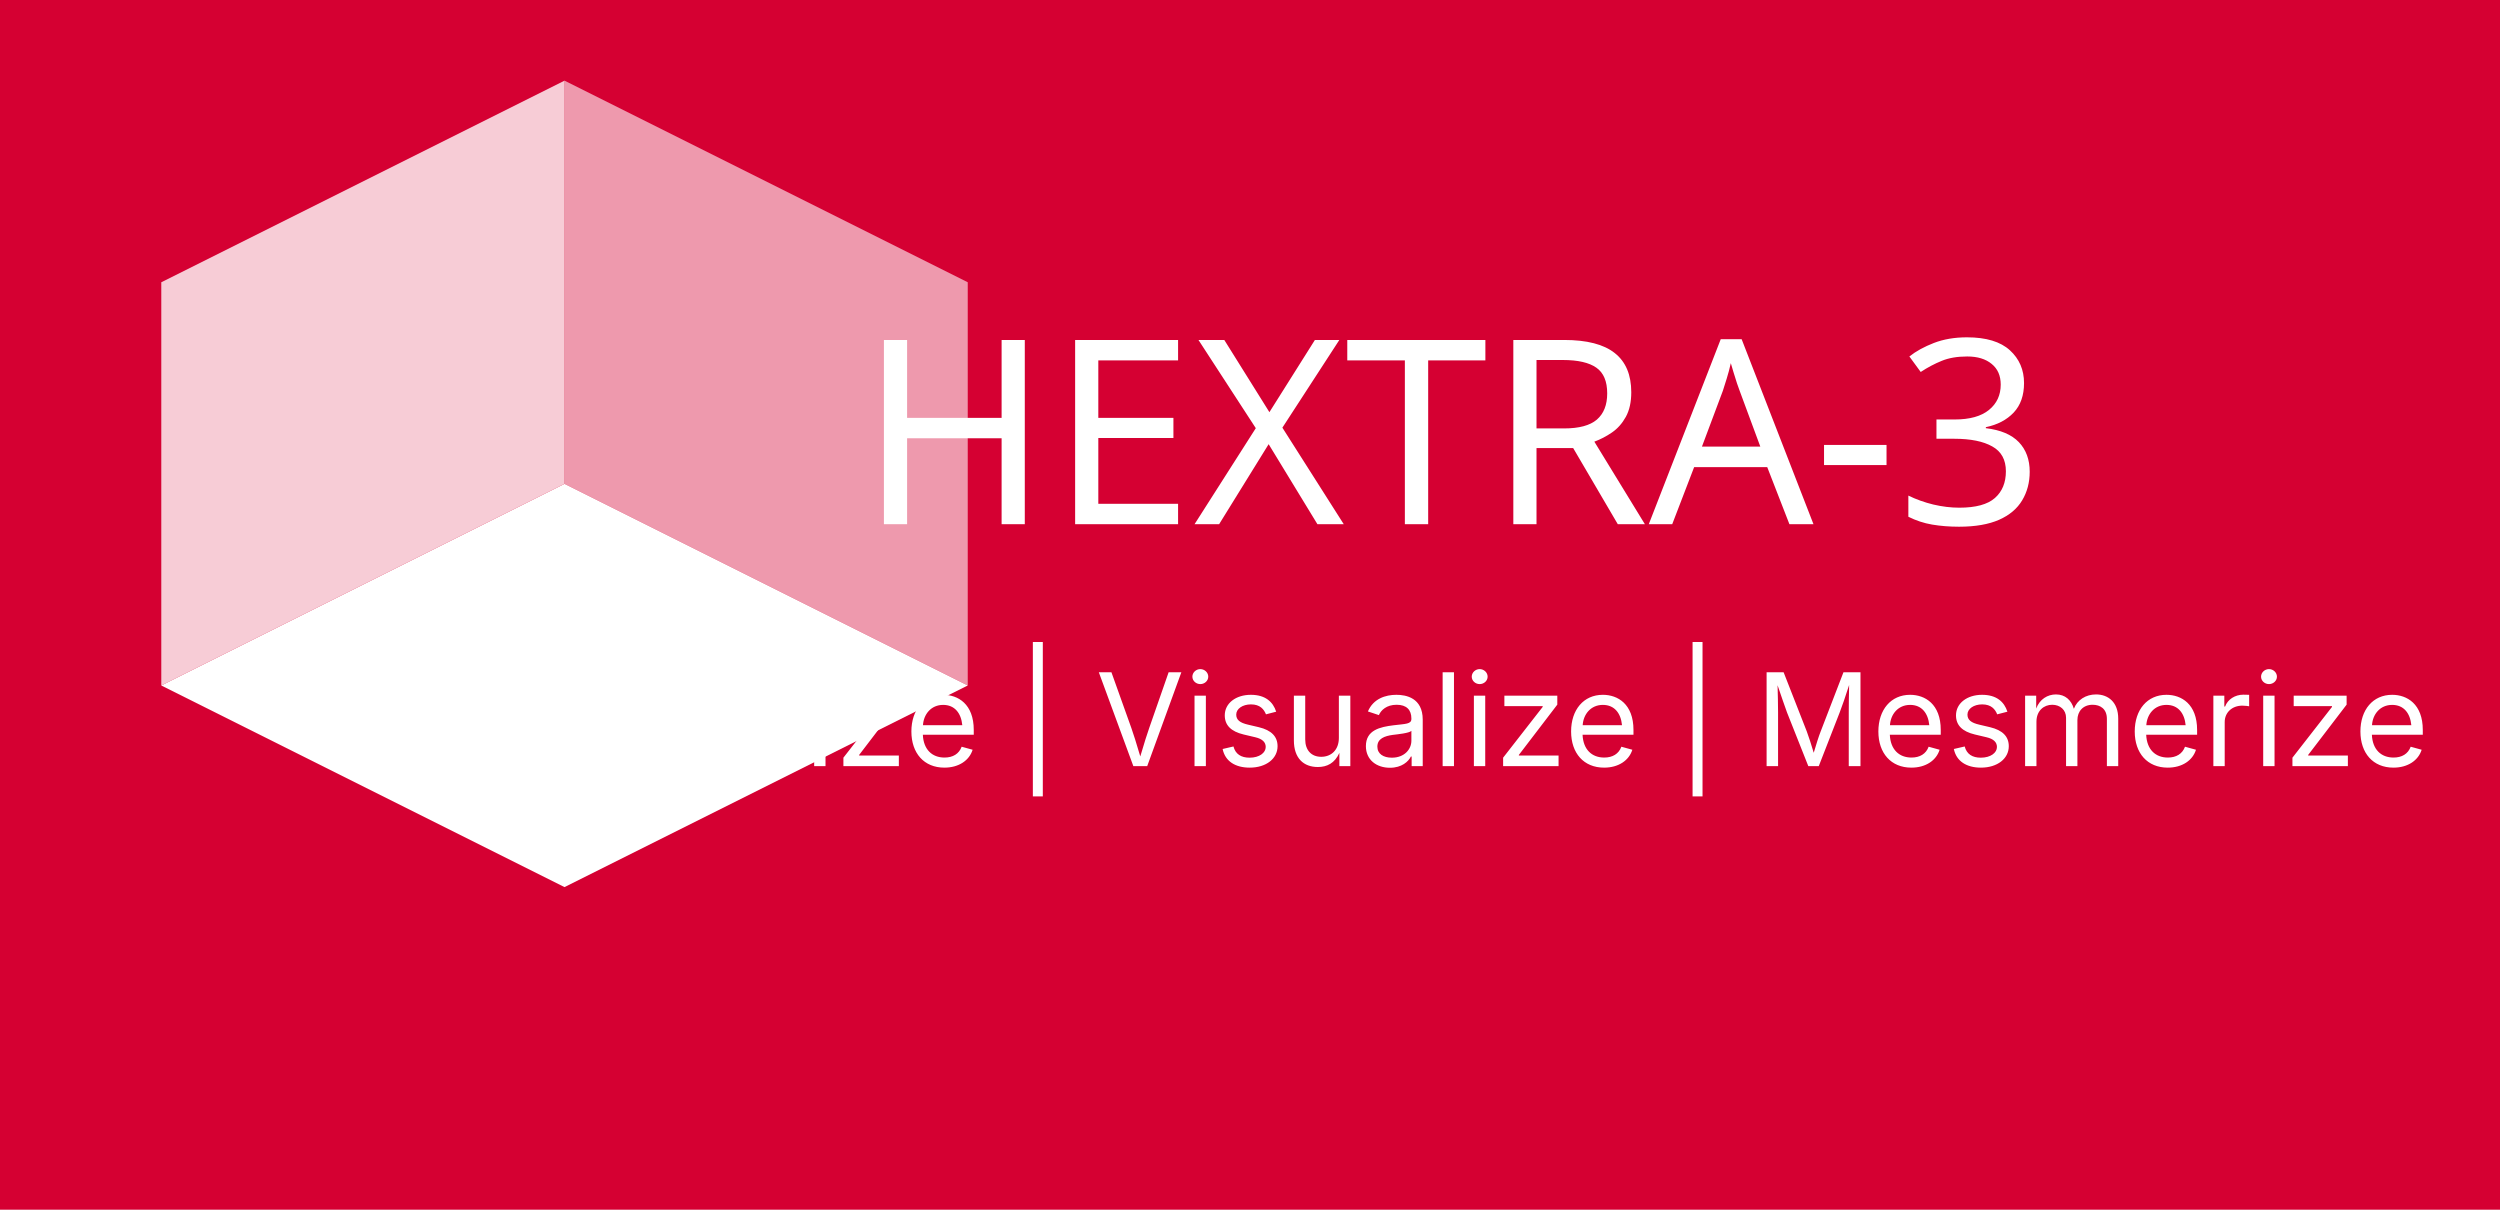
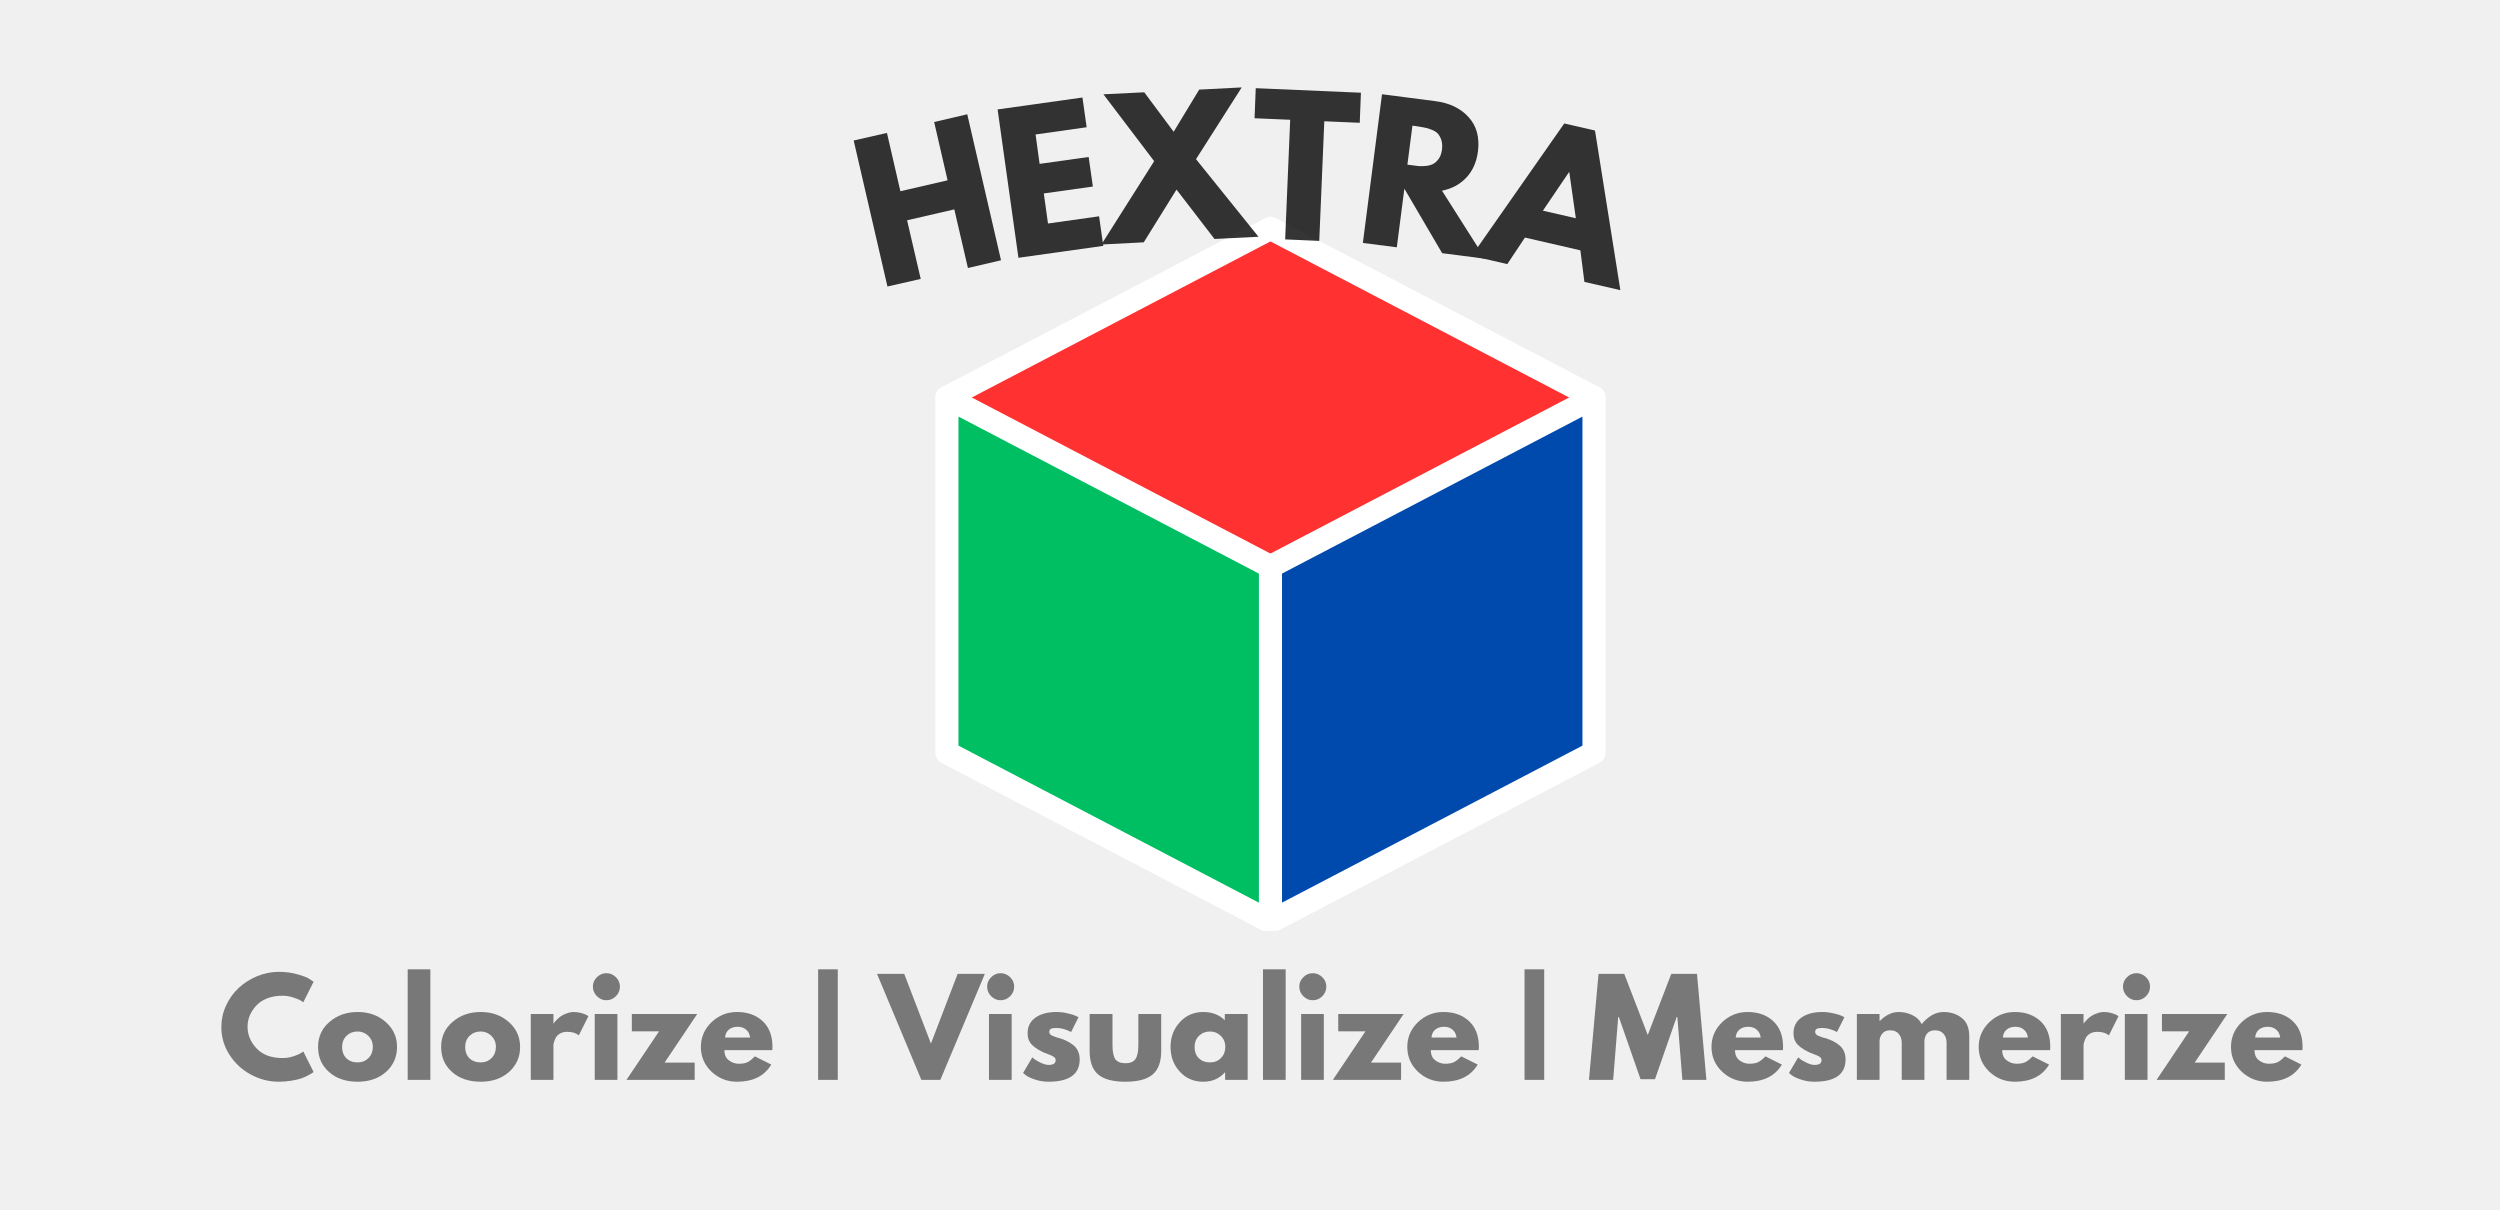
- <svg xmlns="http://www.w3.org/2000/svg" width="310" height="150">
-   <rect width="310" height="150" fill="#D50032" />
-   <g transform="translate(20,15)">
-     <path d="M0 70 l50 -25 l50 25 l-50 25 z" fill="#ffffff" />
-     <path d="M0 70 l0 -50 l50 -25 l0 50 z" fill="#ffffff" fill-opacity="0.8" />
-     <path d="M100 70 l0 -50 l-50 -25 l0 50 z" fill="#ffffff" fill-opacity="0.6" />
-   </g>
-   <text x="180" y="65" font-family="League Spartan" font-size="32" text-anchor="middle" fill="#ffffff">HEXTRA-3</text>
-   <text x="180" y="95" font-family="Inter" font-size="16" text-anchor="middle" fill="#ffffff">Colorize | Visualize | Mesmerize</text>
+ <svg xmlns="http://www.w3.org/2000/svg" width="310" zoomAndPan="magnify" viewBox="0 0 232.5 112.5" height="150" preserveAspectRatio="xMidYMid meet" version="1.0">
+   <defs>
+     <filter x="0%" y="0%" width="100%" height="100%" id="abf4cbe5f3">
+       <feColorMatrix values="0 0 0 0 1 0 0 0 0 1 0 0 0 0 1 0 0 0 1 0" color-interpolation-filters="sRGB" />
+     </filter>
+     <g />
+     <clipPath id="7700654295">
+       <path d="M 86.836 20.09 L 149.559 20.09 L 149.559 39 L 86.836 39 Z M 86.836 20.09 " clip-rule="nonzero" />
+     </clipPath>
+     <clipPath id="c4646337b8">
+       <path d="M 86.836 35 L 120 35 L 120 86.547 L 86.836 86.547 Z M 86.836 35 " clip-rule="nonzero" />
+     </clipPath>
+     <clipPath id="5081a6e959">
+       <path d="M 117 35 L 149.559 35 L 149.559 86.547 L 117 86.547 Z M 117 35 " clip-rule="nonzero" />
+     </clipPath>
+     <mask id="22acee7756">
+       <g filter="url(#abf4cbe5f3)">
+         <rect x="-23.25" width="279" fill="#000000" y="-11.25" height="135" fill-opacity="0.79" />
+       </g>
+     </mask>
+     <clipPath id="571c7d67c6">
+       <rect x="0" width="78" y="0" height="27" />
+     </clipPath>
+     <mask id="69d1719504">
+       <g filter="url(#abf4cbe5f3)">
+         <rect x="-23.25" width="279" fill="#000000" y="-11.25" height="135" fill-opacity="0.5" />
+       </g>
+     </mask>
+     <clipPath id="97821a9252">
+       <path d="M 0.098 1 L 10 1 L 10 12 L 0.098 12 Z M 0.098 1 " clip-rule="nonzero" />
+     </clipPath>
+     <clipPath id="64b9ec4ce1">
+       <rect x="0" width="197" y="0" height="17" />
+     </clipPath>
+   </defs>
+   <path fill="#004aad" d="M 148.242 36.969 L 148.242 69.992 L 118.152 85.719 L 118.152 52.695 Z M 148.242 36.969 " fill-opacity="1" fill-rule="evenodd" />
+   <path fill="#00bf63" d="M 118.152 52.695 L 118.152 85.719 L 88.062 69.992 L 88.062 36.969 Z M 118.152 52.695 " fill-opacity="1" fill-rule="evenodd" />
+   <path fill="#ff3131" d="M 148.242 36.969 L 118.152 52.695 L 88.062 36.969 L 118.152 21.238 Z M 148.242 36.969 " fill-opacity="1" fill-rule="evenodd" />
+   <g clip-path="url(#7700654295)">
+     <path fill="#ffffff" d="M 148.242 38.043 C 148.074 38.043 147.902 38.004 147.746 37.918 L 118.152 22.453 L 88.559 37.918 C 88.031 38.195 87.383 37.992 87.109 37.465 C 86.836 36.938 87.039 36.289 87.562 36.016 L 117.656 20.289 C 117.965 20.125 118.34 20.125 118.648 20.289 L 148.742 36.016 C 149.266 36.289 149.469 36.938 149.195 37.465 C 149.004 37.832 148.629 38.043 148.242 38.043 Z M 148.242 38.043 " fill-opacity="1" fill-rule="evenodd" />
+   </g>
+   <g clip-path="url(#c4646337b8)">
+     <path fill="#ffffff" d="M 118.152 86.797 C 117.984 86.797 117.812 86.754 117.652 86.672 L 87.562 70.945 C 87.207 70.762 86.988 70.395 86.988 69.992 L 86.988 36.969 C 86.988 36.59 87.184 36.242 87.504 36.047 C 87.824 35.852 88.227 35.84 88.559 36.016 L 118.648 51.742 C 119.176 52.016 119.379 52.664 119.105 53.191 C 118.828 53.719 118.18 53.922 117.652 53.645 L 89.137 38.742 L 89.137 69.344 L 118.648 84.77 C 119.176 85.043 119.379 85.691 119.105 86.219 C 118.914 86.586 118.539 86.797 118.152 86.797 Z M 118.152 86.797 " fill-opacity="1" fill-rule="evenodd" />
+   </g>
+   <g clip-path="url(#5081a6e959)">
+     <path fill="#ffffff" d="M 118.152 86.793 C 117.957 86.793 117.766 86.742 117.594 86.641 C 117.273 86.445 117.078 86.098 117.078 85.719 L 117.078 52.695 C 117.078 52.293 117.301 51.926 117.652 51.742 L 147.746 36.016 C 148.078 35.84 148.477 35.852 148.801 36.047 C 149.121 36.242 149.316 36.59 149.316 36.969 L 149.316 69.992 C 149.316 70.395 149.094 70.762 148.738 70.945 L 118.648 86.672 C 118.492 86.754 118.324 86.793 118.152 86.793 Z M 119.227 53.344 L 119.227 83.945 L 147.168 69.344 L 147.168 38.742 Z M 119.227 53.344 " fill-opacity="1" fill-rule="evenodd" />
+   </g>
+   <g mask="url(#22acee7756)">
+     <g transform="matrix(1, 0, 0, 1, 77, 6)">
+       <g clip-path="url(#571c7d67c6)">
+         <g fill="#000000" fill-opacity="1">
+           <g transform="translate(4.547797, 20.87806)">
+             <g>
+               <path d="M 2.812 -6.391 L 4.078 -0.938 L 0.984 -0.234 L -2.156 -13.812 L 0.938 -14.516 L 2.188 -9.094 L 6.578 -10.109 L 5.328 -15.531 L 8.406 -16.25 L 11.547 -2.672 L 8.469 -1.953 L 7.203 -7.406 Z M 2.812 -6.391 " />
+             </g>
+           </g>
+         </g>
+         <g fill="#000000" fill-opacity="1">
+           <g transform="translate(16.71435, 18.11508)">
+             <g>
+               <path d="M 6.953 -15.047 L 7.344 -12.281 L 2.594 -11.609 L 2.969 -8.875 L 7.531 -9.516 L 7.922 -6.766 L 3.359 -6.125 L 3.75 -3.328 L 8.5 -4 L 8.891 -1.25 L 1 -0.141 L -0.938 -13.938 Z M 6.953 -15.047 " />
+             </g>
+           </g>
+         </g>
+         <g fill="#000000" fill-opacity="1">
+           <g transform="translate(26.00956, 16.70809)">
+             <g>
+               <path d="M 14.031 -0.688 L 9.938 -0.484 L 6.406 -5.078 L 3.359 -0.172 L -0.578 0.031 L 4.328 -7.719 L -0.391 -13.938 L 3.406 -14.125 L 6.141 -10.453 L 8.516 -14.375 L 12.469 -14.578 L 8.219 -7.906 Z M 14.031 -0.688 " />
+             </g>
+           </g>
+         </g>
+         <g fill="#000000" fill-opacity="1">
+           <g transform="translate(39.06569, 16.12278)">
+             <g>
+               <path d="M 0.609 -11.125 L 0.719 -13.922 L 10.5 -13.5 L 10.391 -10.703 L 7.094 -10.844 L 6.625 0.281 L 3.453 0.141 L 3.922 -10.984 Z M 0.609 -11.125 " />
+             </g>
+           </g>
+         </g>
+         <g fill="#000000" fill-opacity="1">
+           <g transform="translate(48.74665, 16.46861)">
+             <g>
+               <path d="M 2.781 -13.703 L 7.734 -13.062 C 9.055 -12.895 10.086 -12.398 10.828 -11.578 C 11.578 -10.766 11.867 -9.695 11.703 -8.375 C 11.566 -7.363 11.195 -6.547 10.594 -5.922 C 10 -5.305 9.254 -4.91 8.359 -4.734 L 12.375 1.594 L 8.375 1.078 L 4.859 -4.922 L 4.156 0.531 L 1 0.125 Z M 5.141 -7.156 L 5.516 -7.109 C 5.797 -7.066 6.035 -7.035 6.234 -7.016 C 6.441 -7.004 6.68 -7.016 6.953 -7.047 C 7.223 -7.086 7.441 -7.16 7.609 -7.266 C 7.773 -7.367 7.93 -7.523 8.078 -7.734 C 8.223 -7.953 8.316 -8.227 8.359 -8.562 C 8.398 -8.906 8.379 -9.203 8.297 -9.453 C 8.211 -9.703 8.102 -9.898 7.969 -10.047 C 7.832 -10.191 7.641 -10.312 7.391 -10.406 C 7.141 -10.508 6.91 -10.578 6.703 -10.609 C 6.504 -10.648 6.266 -10.691 5.984 -10.734 L 5.609 -10.781 Z M 5.141 -7.156 " />
+             </g>
+           </g>
+         </g>
+         <g fill="#000000" fill-opacity="1">
+           <g transform="translate(60.31878, 17.90534)">
+             <g>
+               <path d="M 11.016 -11.766 L 13.375 3.078 L 10.031 2.312 L 9.656 -0.625 L 4.5 -1.812 L 2.859 0.656 L -0.453 -0.109 L 8.156 -12.422 Z M 9.234 -3.609 L 8.625 -7.891 L 8.594 -7.891 L 6.172 -4.312 Z M 9.234 -3.609 " />
+             </g>
+           </g>
+         </g>
+       </g>
+     </g>
+   </g>
+   <g mask="url(#69d1719504)">
+     <g transform="matrix(1, 0, 0, 1, 20, 89)">
+       <g clip-path="url(#64b9ec4ce1)">
+         <g clip-path="url(#97821a9252)">
+           <g fill="#000000" fill-opacity="1">
+             <g transform="translate(0.30333, 11.42824)">
+               <g>
+                 <path d="M 5.969 -2.031 C 6.312 -2.031 6.645 -2.082 6.969 -2.188 C 7.289 -2.289 7.523 -2.391 7.672 -2.484 L 7.906 -2.641 L 8.859 -0.734 C 8.828 -0.703 8.781 -0.664 8.719 -0.625 C 8.664 -0.594 8.535 -0.52 8.328 -0.406 C 8.129 -0.301 7.914 -0.207 7.688 -0.125 C 7.457 -0.051 7.156 0.016 6.781 0.078 C 6.406 0.141 6.02 0.172 5.625 0.172 C 4.707 0.172 3.836 -0.051 3.016 -0.5 C 2.191 -0.945 1.531 -1.562 1.031 -2.344 C 0.531 -3.133 0.281 -3.988 0.281 -4.906 C 0.281 -5.602 0.426 -6.27 0.719 -6.906 C 1.008 -7.539 1.398 -8.086 1.891 -8.547 C 2.379 -9.004 2.953 -9.367 3.609 -9.641 C 4.266 -9.91 4.938 -10.047 5.625 -10.047 C 6.258 -10.047 6.844 -9.969 7.375 -9.812 C 7.914 -9.664 8.297 -9.516 8.516 -9.359 L 8.859 -9.125 L 7.906 -7.219 C 7.844 -7.27 7.754 -7.328 7.641 -7.391 C 7.535 -7.461 7.316 -7.551 6.984 -7.656 C 6.648 -7.77 6.312 -7.828 5.969 -7.828 C 5.426 -7.828 4.938 -7.738 4.5 -7.562 C 4.07 -7.383 3.734 -7.148 3.484 -6.859 C 3.234 -6.578 3.039 -6.27 2.906 -5.938 C 2.781 -5.613 2.719 -5.281 2.719 -4.938 C 2.719 -4.188 3 -3.516 3.562 -2.922 C 4.125 -2.328 4.926 -2.031 5.969 -2.031 Z M 5.969 -2.031 " />
+               </g>
+             </g>
+           </g>
+         </g>
+         <g fill="#000000" fill-opacity="1">
+           <g transform="translate(9.299361, 11.42824)">
+             <g>
+               <path d="M 1.297 -0.734 C 0.617 -1.336 0.281 -2.113 0.281 -3.062 C 0.281 -4.008 0.633 -4.785 1.344 -5.391 C 2.051 -6.004 2.926 -6.312 3.969 -6.312 C 5 -6.312 5.863 -6.004 6.562 -5.391 C 7.27 -4.773 7.625 -4 7.625 -3.062 C 7.625 -2.125 7.281 -1.348 6.594 -0.734 C 5.906 -0.129 5.031 0.172 3.969 0.172 C 2.863 0.172 1.973 -0.129 1.297 -0.734 Z M 2.922 -4.094 C 2.648 -3.82 2.516 -3.473 2.516 -3.047 C 2.516 -2.629 2.645 -2.285 2.906 -2.016 C 3.176 -1.754 3.523 -1.625 3.953 -1.625 C 4.367 -1.625 4.707 -1.758 4.969 -2.031 C 5.238 -2.301 5.375 -2.645 5.375 -3.062 C 5.375 -3.477 5.234 -3.82 4.953 -4.094 C 4.68 -4.363 4.348 -4.5 3.953 -4.5 C 3.547 -4.5 3.203 -4.363 2.922 -4.094 Z M 2.922 -4.094 " />
+             </g>
+           </g>
+         </g>
+         <g fill="#000000" fill-opacity="1">
+           <g transform="translate(17.19628, 11.42824)">
+             <g>
+               <path d="M 0.719 0 L 0.719 -10.281 L 2.828 -10.281 L 2.828 0 Z M 0.719 0 " />
+             </g>
+           </g>
+         </g>
+         <g fill="#000000" fill-opacity="1">
+           <g transform="translate(20.74452, 11.42824)">
+             <g>
+               <path d="M 1.297 -0.734 C 0.617 -1.336 0.281 -2.113 0.281 -3.062 C 0.281 -4.008 0.633 -4.785 1.344 -5.391 C 2.051 -6.004 2.926 -6.312 3.969 -6.312 C 5 -6.312 5.863 -6.004 6.562 -5.391 C 7.27 -4.773 7.625 -4 7.625 -3.062 C 7.625 -2.125 7.281 -1.348 6.594 -0.734 C 5.906 -0.129 5.031 0.172 3.969 0.172 C 2.863 0.172 1.973 -0.129 1.297 -0.734 Z M 2.922 -4.094 C 2.648 -3.82 2.516 -3.473 2.516 -3.047 C 2.516 -2.629 2.645 -2.285 2.906 -2.016 C 3.176 -1.754 3.523 -1.625 3.953 -1.625 C 4.367 -1.625 4.707 -1.758 4.969 -2.031 C 5.238 -2.301 5.375 -2.645 5.375 -3.062 C 5.375 -3.477 5.234 -3.82 4.953 -4.094 C 4.68 -4.363 4.348 -4.5 3.953 -4.5 C 3.547 -4.5 3.203 -4.363 2.922 -4.094 Z M 2.922 -4.094 " />
+             </g>
+           </g>
+         </g>
+         <g fill="#000000" fill-opacity="1">
+           <g transform="translate(28.64144, 11.42824)">
+             <g>
+               <path d="M 0.719 0 L 0.719 -6.125 L 2.828 -6.125 L 2.828 -5.25 L 2.859 -5.25 C 2.867 -5.281 2.891 -5.316 2.922 -5.359 C 2.961 -5.41 3.039 -5.492 3.156 -5.609 C 3.281 -5.734 3.41 -5.844 3.547 -5.938 C 3.68 -6.031 3.859 -6.113 4.078 -6.188 C 4.297 -6.27 4.516 -6.312 4.734 -6.312 C 4.961 -6.312 5.188 -6.281 5.406 -6.219 C 5.633 -6.156 5.801 -6.094 5.906 -6.031 L 6.078 -5.922 L 5.188 -4.141 C 4.926 -4.359 4.562 -4.469 4.094 -4.469 C 3.832 -4.469 3.609 -4.41 3.422 -4.297 C 3.242 -4.191 3.113 -4.055 3.031 -3.891 C 2.957 -3.734 2.906 -3.598 2.875 -3.484 C 2.844 -3.379 2.828 -3.297 2.828 -3.234 L 2.828 0 Z M 0.719 0 " />
+             </g>
+           </g>
+         </g>
+         <g fill="#000000" fill-opacity="1">
+           <g transform="translate(34.59101, 11.42824)">
+             <g>
+               <path d="M 0.922 -9.547 C 1.172 -9.797 1.461 -9.922 1.797 -9.922 C 2.141 -9.922 2.438 -9.797 2.688 -9.547 C 2.938 -9.305 3.062 -9.016 3.062 -8.672 C 3.062 -8.328 2.938 -8.031 2.688 -7.781 C 2.438 -7.531 2.141 -7.406 1.797 -7.406 C 1.461 -7.406 1.172 -7.531 0.922 -7.781 C 0.672 -8.031 0.547 -8.328 0.547 -8.672 C 0.547 -9.016 0.672 -9.305 0.922 -9.547 Z M 0.719 -6.125 L 0.719 0 L 2.828 0 L 2.828 -6.125 Z M 0.719 -6.125 " />
+             </g>
+           </g>
+         </g>
+         <g fill="#000000" fill-opacity="1">
+           <g transform="translate(38.19898, 11.42824)">
+             <g>
+               <path d="M 6.641 -6.125 L 3.609 -1.609 L 6.406 -1.609 L 6.406 0 L 0.062 0 L 3.094 -4.516 L 0.562 -4.516 L 0.562 -6.125 Z M 6.641 -6.125 " />
+             </g>
+           </g>
+         </g>
+         <g fill="#000000" fill-opacity="1">
+           <g transform="translate(44.9012, 11.42824)">
+             <g>
+               <path d="M 6.922 -2.766 L 2.469 -2.766 C 2.469 -2.336 2.609 -2.02 2.891 -1.812 C 3.172 -1.602 3.473 -1.5 3.797 -1.5 C 4.141 -1.5 4.41 -1.547 4.609 -1.641 C 4.805 -1.734 5.035 -1.914 5.297 -2.188 L 6.828 -1.422 C 6.191 -0.359 5.129 0.172 3.641 0.172 C 2.723 0.172 1.93 -0.141 1.266 -0.766 C 0.609 -1.398 0.281 -2.164 0.281 -3.062 C 0.281 -3.957 0.609 -4.723 1.266 -5.359 C 1.93 -5.992 2.723 -6.312 3.641 -6.312 C 4.617 -6.312 5.41 -6.031 6.016 -5.469 C 6.629 -4.906 6.938 -4.102 6.938 -3.062 C 6.938 -2.914 6.93 -2.816 6.922 -2.766 Z M 2.531 -3.938 L 4.859 -3.938 C 4.816 -4.258 4.691 -4.504 4.484 -4.672 C 4.285 -4.848 4.023 -4.938 3.703 -4.938 C 3.348 -4.938 3.066 -4.844 2.859 -4.656 C 2.66 -4.477 2.551 -4.238 2.531 -3.938 Z M 2.531 -3.938 " />
+             </g>
+           </g>
+         </g>
+         <g fill="#000000" fill-opacity="1">
+           <g transform="translate(52.1052, 11.42824)">
+             <g />
+           </g>
+         </g>
+         <g fill="#000000" fill-opacity="1">
+           <g transform="translate(55.36672, 11.42824)">
+             <g>
+               <path d="M 0.719 0 L 0.719 -10.281 L 2.547 -10.281 L 2.547 0 Z M 0.719 0 " />
+             </g>
+           </g>
+         </g>
+         <g fill="#000000" fill-opacity="1">
+           <g transform="translate(58.62823, 11.42824)">
+             <g />
+           </g>
+         </g>
+         <g fill="#000000" fill-opacity="1">
+           <g transform="translate(61.88974, 11.42824)">
+             <g>
+               <path d="M 3.797 0 L -0.328 -9.859 L 2.203 -9.859 L 4.688 -3.375 L 7.172 -9.859 L 9.703 -9.859 L 5.562 0 Z M 3.797 0 " />
+             </g>
+           </g>
+         </g>
+         <g fill="#000000" fill-opacity="1">
+           <g transform="translate(71.25613, 11.42824)">
+             <g>
+               <path d="M 0.922 -9.547 C 1.172 -9.797 1.461 -9.922 1.797 -9.922 C 2.141 -9.922 2.438 -9.797 2.688 -9.547 C 2.938 -9.305 3.062 -9.016 3.062 -8.672 C 3.062 -8.328 2.938 -8.031 2.688 -7.781 C 2.438 -7.531 2.141 -7.406 1.797 -7.406 C 1.461 -7.406 1.172 -7.531 0.922 -7.781 C 0.672 -8.031 0.547 -8.328 0.547 -8.672 C 0.547 -9.016 0.672 -9.305 0.922 -9.547 Z M 0.719 -6.125 L 0.719 0 L 2.828 0 L 2.828 -6.125 Z M 0.719 -6.125 " />
+             </g>
+           </g>
+         </g>
+         <g fill="#000000" fill-opacity="1">
+           <g transform="translate(74.86411, 11.42824)">
+             <g>
+               <path d="M 3.375 -6.312 C 3.727 -6.312 4.078 -6.27 4.422 -6.188 C 4.766 -6.113 5.02 -6.035 5.188 -5.953 L 5.438 -5.828 L 4.75 -4.453 C 4.27 -4.703 3.812 -4.828 3.375 -4.828 C 3.145 -4.828 2.977 -4.801 2.875 -4.75 C 2.77 -4.695 2.719 -4.598 2.719 -4.453 C 2.719 -4.422 2.723 -4.391 2.734 -4.359 C 2.742 -4.328 2.758 -4.297 2.781 -4.266 C 2.812 -4.242 2.832 -4.223 2.844 -4.203 C 2.863 -4.18 2.898 -4.156 2.953 -4.125 C 3.004 -4.102 3.039 -4.086 3.062 -4.078 C 3.094 -4.066 3.141 -4.051 3.203 -4.031 C 3.266 -4.008 3.312 -3.988 3.344 -3.969 C 3.375 -3.957 3.426 -3.941 3.5 -3.922 C 3.582 -3.898 3.645 -3.883 3.688 -3.875 C 3.926 -3.801 4.141 -3.719 4.328 -3.625 C 4.516 -3.539 4.707 -3.422 4.906 -3.266 C 5.113 -3.117 5.27 -2.93 5.375 -2.703 C 5.488 -2.473 5.547 -2.207 5.547 -1.906 C 5.547 -0.52 4.578 0.172 2.641 0.172 C 2.203 0.172 1.785 0.102 1.391 -0.031 C 0.992 -0.164 0.707 -0.301 0.531 -0.438 L 0.281 -0.641 L 1.141 -2.094 C 1.203 -2.039 1.285 -1.973 1.391 -1.891 C 1.492 -1.816 1.68 -1.711 1.953 -1.578 C 2.223 -1.453 2.457 -1.391 2.656 -1.391 C 3.094 -1.391 3.312 -1.535 3.312 -1.828 C 3.312 -1.961 3.254 -2.066 3.141 -2.141 C 3.023 -2.223 2.832 -2.312 2.562 -2.406 C 2.301 -2.5 2.098 -2.586 1.953 -2.672 C 1.566 -2.867 1.258 -3.094 1.031 -3.344 C 0.812 -3.594 0.703 -3.926 0.703 -4.344 C 0.703 -4.957 0.941 -5.438 1.422 -5.781 C 1.91 -6.133 2.562 -6.312 3.375 -6.312 Z M 3.375 -6.312 " />
+             </g>
+           </g>
+         </g>
+         <g fill="#000000" fill-opacity="1">
+           <g transform="translate(80.74199, 11.42824)">
+             <g>
+               <path d="M 2.719 -6.125 L 2.719 -3.219 C 2.719 -2.613 2.805 -2.18 2.984 -1.922 C 3.172 -1.672 3.484 -1.547 3.922 -1.547 C 4.359 -1.547 4.664 -1.672 4.844 -1.922 C 5.031 -2.18 5.125 -2.613 5.125 -3.219 L 5.125 -6.125 L 7.25 -6.125 L 7.25 -2.703 C 7.25 -1.68 6.984 -0.945 6.453 -0.5 C 5.922 -0.051 5.078 0.172 3.922 0.172 C 2.766 0.172 1.922 -0.051 1.391 -0.5 C 0.859 -0.945 0.594 -1.68 0.594 -2.703 L 0.594 -6.125 Z M 2.719 -6.125 " />
+             </g>
+           </g>
+         </g>
+         <g fill="#000000" fill-opacity="1">
+           <g transform="translate(88.57917, 11.42824)">
+             <g>
+               <path d="M 1.141 -0.766 C 0.566 -1.391 0.281 -2.156 0.281 -3.062 C 0.281 -3.969 0.566 -4.734 1.141 -5.359 C 1.711 -5.992 2.441 -6.312 3.328 -6.312 C 4.141 -6.312 4.805 -6.055 5.328 -5.547 L 5.328 -6.125 L 7.453 -6.125 L 7.453 0 L 5.359 0 L 5.359 -0.688 L 5.328 -0.688 C 4.805 -0.113 4.141 0.172 3.328 0.172 C 2.441 0.172 1.711 -0.141 1.141 -0.766 Z M 2.922 -4.094 C 2.648 -3.82 2.516 -3.473 2.516 -3.047 C 2.516 -2.629 2.645 -2.285 2.906 -2.016 C 3.176 -1.754 3.523 -1.625 3.953 -1.625 C 4.367 -1.625 4.707 -1.758 4.969 -2.031 C 5.238 -2.301 5.375 -2.645 5.375 -3.062 C 5.375 -3.477 5.234 -3.82 4.953 -4.094 C 4.68 -4.363 4.348 -4.5 3.953 -4.5 C 3.547 -4.5 3.203 -4.363 2.922 -4.094 Z M 2.922 -4.094 " />
+             </g>
+           </g>
+         </g>
+         <g fill="#000000" fill-opacity="1">
+           <g transform="translate(96.73892, 11.42824)">
+             <g>
+               <path d="M 0.719 0 L 0.719 -10.281 L 2.828 -10.281 L 2.828 0 Z M 0.719 0 " />
+             </g>
+           </g>
+         </g>
+         <g fill="#000000" fill-opacity="1">
+           <g transform="translate(100.2872, 11.42824)">
+             <g>
+               <path d="M 0.922 -9.547 C 1.172 -9.797 1.461 -9.922 1.797 -9.922 C 2.141 -9.922 2.438 -9.797 2.688 -9.547 C 2.938 -9.305 3.062 -9.016 3.062 -8.672 C 3.062 -8.328 2.938 -8.031 2.688 -7.781 C 2.438 -7.531 2.141 -7.406 1.797 -7.406 C 1.461 -7.406 1.172 -7.531 0.922 -7.781 C 0.672 -8.031 0.547 -8.328 0.547 -8.672 C 0.547 -9.016 0.672 -9.305 0.922 -9.547 Z M 0.719 -6.125 L 0.719 0 L 2.828 0 L 2.828 -6.125 Z M 0.719 -6.125 " />
+             </g>
+           </g>
+         </g>
+         <g fill="#000000" fill-opacity="1">
+           <g transform="translate(103.8951, 11.42824)">
+             <g>
+               <path d="M 6.641 -6.125 L 3.609 -1.609 L 6.406 -1.609 L 6.406 0 L 0.062 0 L 3.094 -4.516 L 0.562 -4.516 L 0.562 -6.125 Z M 6.641 -6.125 " />
+             </g>
+           </g>
+         </g>
+         <g fill="#000000" fill-opacity="1">
+           <g transform="translate(110.5974, 11.42824)">
+             <g>
+               <path d="M 6.922 -2.766 L 2.469 -2.766 C 2.469 -2.336 2.609 -2.02 2.891 -1.812 C 3.172 -1.602 3.473 -1.5 3.797 -1.5 C 4.141 -1.5 4.41 -1.547 4.609 -1.641 C 4.805 -1.734 5.035 -1.914 5.297 -2.188 L 6.828 -1.422 C 6.191 -0.359 5.129 0.172 3.641 0.172 C 2.723 0.172 1.93 -0.141 1.266 -0.766 C 0.609 -1.398 0.281 -2.164 0.281 -3.062 C 0.281 -3.957 0.609 -4.723 1.266 -5.359 C 1.93 -5.992 2.723 -6.312 3.641 -6.312 C 4.617 -6.312 5.41 -6.031 6.016 -5.469 C 6.629 -4.906 6.938 -4.102 6.938 -3.062 C 6.938 -2.914 6.93 -2.816 6.922 -2.766 Z M 2.531 -3.938 L 4.859 -3.938 C 4.816 -4.258 4.691 -4.504 4.484 -4.672 C 4.285 -4.848 4.023 -4.938 3.703 -4.938 C 3.348 -4.938 3.066 -4.844 2.859 -4.656 C 2.66 -4.477 2.551 -4.238 2.531 -3.938 Z M 2.531 -3.938 " />
+             </g>
+           </g>
+         </g>
+         <g fill="#000000" fill-opacity="1">
+           <g transform="translate(117.8014, 11.42824)">
+             <g />
+           </g>
+         </g>
+         <g fill="#000000" fill-opacity="1">
+           <g transform="translate(121.0629, 11.42824)">
+             <g>
+               <path d="M 0.719 0 L 0.719 -10.281 L 2.547 -10.281 L 2.547 0 Z M 0.719 0 " />
+             </g>
+           </g>
+         </g>
+         <g fill="#000000" fill-opacity="1">
+           <g transform="translate(124.3244, 11.42824)">
+             <g />
+           </g>
+         </g>
+         <g fill="#000000" fill-opacity="1">
+           <g transform="translate(127.5859, 11.42824)">
+             <g>
+               <path d="M 8.875 0 L 8.406 -5.844 L 8.344 -5.844 L 6.328 -0.062 L 4.984 -0.062 L 2.969 -5.844 L 2.906 -5.844 L 2.438 0 L 0.188 0 L 1.078 -9.859 L 3.469 -9.859 L 5.656 -4.172 L 7.844 -9.859 L 10.234 -9.859 L 11.109 0 Z M 8.875 0 " />
+             </g>
+           </g>
+         </g>
+         <g fill="#000000" fill-opacity="1">
+           <g transform="translate(138.8877, 11.42824)">
+             <g>
+               <path d="M 6.922 -2.766 L 2.469 -2.766 C 2.469 -2.336 2.609 -2.02 2.891 -1.812 C 3.172 -1.602 3.473 -1.5 3.797 -1.5 C 4.141 -1.5 4.41 -1.547 4.609 -1.641 C 4.805 -1.734 5.035 -1.914 5.297 -2.188 L 6.828 -1.422 C 6.191 -0.359 5.129 0.172 3.641 0.172 C 2.723 0.172 1.93 -0.141 1.266 -0.766 C 0.609 -1.398 0.281 -2.164 0.281 -3.062 C 0.281 -3.957 0.609 -4.723 1.266 -5.359 C 1.93 -5.992 2.723 -6.312 3.641 -6.312 C 4.617 -6.312 5.41 -6.031 6.016 -5.469 C 6.629 -4.906 6.938 -4.102 6.938 -3.062 C 6.938 -2.914 6.93 -2.816 6.922 -2.766 Z M 2.531 -3.938 L 4.859 -3.938 C 4.816 -4.258 4.691 -4.504 4.484 -4.672 C 4.285 -4.848 4.023 -4.938 3.703 -4.938 C 3.348 -4.938 3.066 -4.844 2.859 -4.656 C 2.66 -4.477 2.551 -4.238 2.531 -3.938 Z M 2.531 -3.938 " />
+             </g>
+           </g>
+         </g>
+         <g fill="#000000" fill-opacity="1">
+           <g transform="translate(146.0917, 11.42824)">
+             <g>
+               <path d="M 3.375 -6.312 C 3.727 -6.312 4.078 -6.27 4.422 -6.188 C 4.766 -6.113 5.02 -6.035 5.188 -5.953 L 5.438 -5.828 L 4.75 -4.453 C 4.27 -4.703 3.812 -4.828 3.375 -4.828 C 3.145 -4.828 2.977 -4.801 2.875 -4.75 C 2.77 -4.695 2.719 -4.598 2.719 -4.453 C 2.719 -4.422 2.723 -4.391 2.734 -4.359 C 2.742 -4.328 2.758 -4.297 2.781 -4.266 C 2.812 -4.242 2.832 -4.223 2.844 -4.203 C 2.863 -4.18 2.898 -4.156 2.953 -4.125 C 3.004 -4.102 3.039 -4.086 3.062 -4.078 C 3.094 -4.066 3.141 -4.051 3.203 -4.031 C 3.266 -4.008 3.312 -3.988 3.344 -3.969 C 3.375 -3.957 3.426 -3.941 3.5 -3.922 C 3.582 -3.898 3.645 -3.883 3.688 -3.875 C 3.926 -3.801 4.141 -3.719 4.328 -3.625 C 4.516 -3.539 4.707 -3.422 4.906 -3.266 C 5.113 -3.117 5.27 -2.93 5.375 -2.703 C 5.488 -2.473 5.547 -2.207 5.547 -1.906 C 5.547 -0.52 4.578 0.172 2.641 0.172 C 2.203 0.172 1.785 0.102 1.391 -0.031 C 0.992 -0.164 0.707 -0.301 0.531 -0.438 L 0.281 -0.641 L 1.141 -2.094 C 1.203 -2.039 1.285 -1.973 1.391 -1.891 C 1.492 -1.816 1.68 -1.711 1.953 -1.578 C 2.223 -1.453 2.457 -1.391 2.656 -1.391 C 3.094 -1.391 3.312 -1.535 3.312 -1.828 C 3.312 -1.961 3.254 -2.066 3.141 -2.141 C 3.023 -2.223 2.832 -2.312 2.562 -2.406 C 2.301 -2.5 2.098 -2.586 1.953 -2.672 C 1.566 -2.867 1.258 -3.094 1.031 -3.344 C 0.812 -3.594 0.703 -3.926 0.703 -4.344 C 0.703 -4.957 0.941 -5.438 1.422 -5.781 C 1.91 -6.133 2.562 -6.312 3.375 -6.312 Z M 3.375 -6.312 " />
+             </g>
+           </g>
+         </g>
+         <g fill="#000000" fill-opacity="1">
+           <g transform="translate(151.9696, 11.42824)">
+             <g>
+               <path d="M 0.719 0 L 0.719 -6.125 L 2.828 -6.125 L 2.828 -5.484 L 2.859 -5.484 C 3.41 -6.035 3.992 -6.312 4.609 -6.312 C 5.055 -6.312 5.473 -6.219 5.859 -6.031 C 6.254 -5.852 6.551 -5.57 6.75 -5.188 C 7.375 -5.938 8.051 -6.312 8.781 -6.312 C 9.438 -6.312 10 -6.129 10.469 -5.766 C 10.938 -5.398 11.172 -4.828 11.172 -4.047 L 11.172 0 L 9.062 0 L 9.062 -3.469 C 9.062 -3.789 8.969 -4.062 8.781 -4.281 C 8.602 -4.5 8.336 -4.609 7.984 -4.609 C 7.672 -4.609 7.43 -4.516 7.266 -4.328 C 7.109 -4.141 7.02 -3.914 7 -3.656 L 7 0 L 4.891 0 L 4.891 -3.469 C 4.891 -3.789 4.797 -4.062 4.609 -4.281 C 4.43 -4.5 4.164 -4.609 3.812 -4.609 C 3.488 -4.609 3.242 -4.504 3.078 -4.297 C 2.91 -4.098 2.828 -3.859 2.828 -3.578 L 2.828 0 Z M 0.719 0 " />
+             </g>
+           </g>
+         </g>
+         <g fill="#000000" fill-opacity="1">
+           <g transform="translate(163.7373, 11.42824)">
+             <g>
+               <path d="M 6.922 -2.766 L 2.469 -2.766 C 2.469 -2.336 2.609 -2.02 2.891 -1.812 C 3.172 -1.602 3.473 -1.5 3.797 -1.5 C 4.141 -1.5 4.41 -1.547 4.609 -1.641 C 4.805 -1.734 5.035 -1.914 5.297 -2.188 L 6.828 -1.422 C 6.191 -0.359 5.129 0.172 3.641 0.172 C 2.723 0.172 1.93 -0.141 1.266 -0.766 C 0.609 -1.398 0.281 -2.164 0.281 -3.062 C 0.281 -3.957 0.609 -4.723 1.266 -5.359 C 1.93 -5.992 2.723 -6.312 3.641 -6.312 C 4.617 -6.312 5.41 -6.031 6.016 -5.469 C 6.629 -4.906 6.938 -4.102 6.938 -3.062 C 6.938 -2.914 6.93 -2.816 6.922 -2.766 Z M 2.531 -3.938 L 4.859 -3.938 C 4.816 -4.258 4.691 -4.504 4.484 -4.672 C 4.285 -4.848 4.023 -4.938 3.703 -4.938 C 3.348 -4.938 3.066 -4.844 2.859 -4.656 C 2.66 -4.477 2.551 -4.238 2.531 -3.938 Z M 2.531 -3.938 " />
+             </g>
+           </g>
+         </g>
+         <g fill="#000000" fill-opacity="1">
+           <g transform="translate(170.9413, 11.42824)">
+             <g>
+               <path d="M 0.719 0 L 0.719 -6.125 L 2.828 -6.125 L 2.828 -5.25 L 2.859 -5.25 C 2.867 -5.281 2.891 -5.316 2.922 -5.359 C 2.961 -5.41 3.039 -5.492 3.156 -5.609 C 3.281 -5.734 3.41 -5.844 3.547 -5.938 C 3.68 -6.031 3.859 -6.113 4.078 -6.188 C 4.297 -6.27 4.516 -6.312 4.734 -6.312 C 4.961 -6.312 5.188 -6.281 5.406 -6.219 C 5.633 -6.156 5.801 -6.094 5.906 -6.031 L 6.078 -5.922 L 5.188 -4.141 C 4.926 -4.359 4.562 -4.469 4.094 -4.469 C 3.832 -4.469 3.609 -4.41 3.422 -4.297 C 3.242 -4.191 3.113 -4.055 3.031 -3.891 C 2.957 -3.734 2.906 -3.598 2.875 -3.484 C 2.844 -3.379 2.828 -3.297 2.828 -3.234 L 2.828 0 Z M 0.719 0 " />
+             </g>
+           </g>
+         </g>
+         <g fill="#000000" fill-opacity="1">
+           <g transform="translate(176.8909, 11.42824)">
+             <g>
+               <path d="M 0.922 -9.547 C 1.172 -9.797 1.461 -9.922 1.797 -9.922 C 2.141 -9.922 2.438 -9.797 2.688 -9.547 C 2.938 -9.305 3.062 -9.016 3.062 -8.672 C 3.062 -8.328 2.938 -8.031 2.688 -7.781 C 2.438 -7.531 2.141 -7.406 1.797 -7.406 C 1.461 -7.406 1.172 -7.531 0.922 -7.781 C 0.672 -8.031 0.547 -8.328 0.547 -8.672 C 0.547 -9.016 0.672 -9.305 0.922 -9.547 Z M 0.719 -6.125 L 0.719 0 L 2.828 0 L 2.828 -6.125 Z M 0.719 -6.125 " />
+             </g>
+           </g>
+         </g>
+         <g fill="#000000" fill-opacity="1">
+           <g transform="translate(180.4988, 11.42824)">
+             <g>
+               <path d="M 6.641 -6.125 L 3.609 -1.609 L 6.406 -1.609 L 6.406 0 L 0.062 0 L 3.094 -4.516 L 0.562 -4.516 L 0.562 -6.125 Z M 6.641 -6.125 " />
+             </g>
+           </g>
+         </g>
+         <g fill="#000000" fill-opacity="1">
+           <g transform="translate(187.2011, 11.42824)">
+             <g>
+               <path d="M 6.922 -2.766 L 2.469 -2.766 C 2.469 -2.336 2.609 -2.02 2.891 -1.812 C 3.172 -1.602 3.473 -1.5 3.797 -1.5 C 4.141 -1.5 4.41 -1.547 4.609 -1.641 C 4.805 -1.734 5.035 -1.914 5.297 -2.188 L 6.828 -1.422 C 6.191 -0.359 5.129 0.172 3.641 0.172 C 2.723 0.172 1.93 -0.141 1.266 -0.766 C 0.609 -1.398 0.281 -2.164 0.281 -3.062 C 0.281 -3.957 0.609 -4.723 1.266 -5.359 C 1.93 -5.992 2.723 -6.312 3.641 -6.312 C 4.617 -6.312 5.41 -6.031 6.016 -5.469 C 6.629 -4.906 6.938 -4.102 6.938 -3.062 C 6.938 -2.914 6.93 -2.816 6.922 -2.766 Z M 2.531 -3.938 L 4.859 -3.938 C 4.816 -4.258 4.691 -4.504 4.484 -4.672 C 4.285 -4.848 4.023 -4.938 3.703 -4.938 C 3.348 -4.938 3.066 -4.844 2.859 -4.656 C 2.66 -4.477 2.551 -4.238 2.531 -3.938 Z M 2.531 -3.938 " />
+             </g>
+           </g>
+         </g>
+       </g>
+     </g>
+   </g>
</svg>
